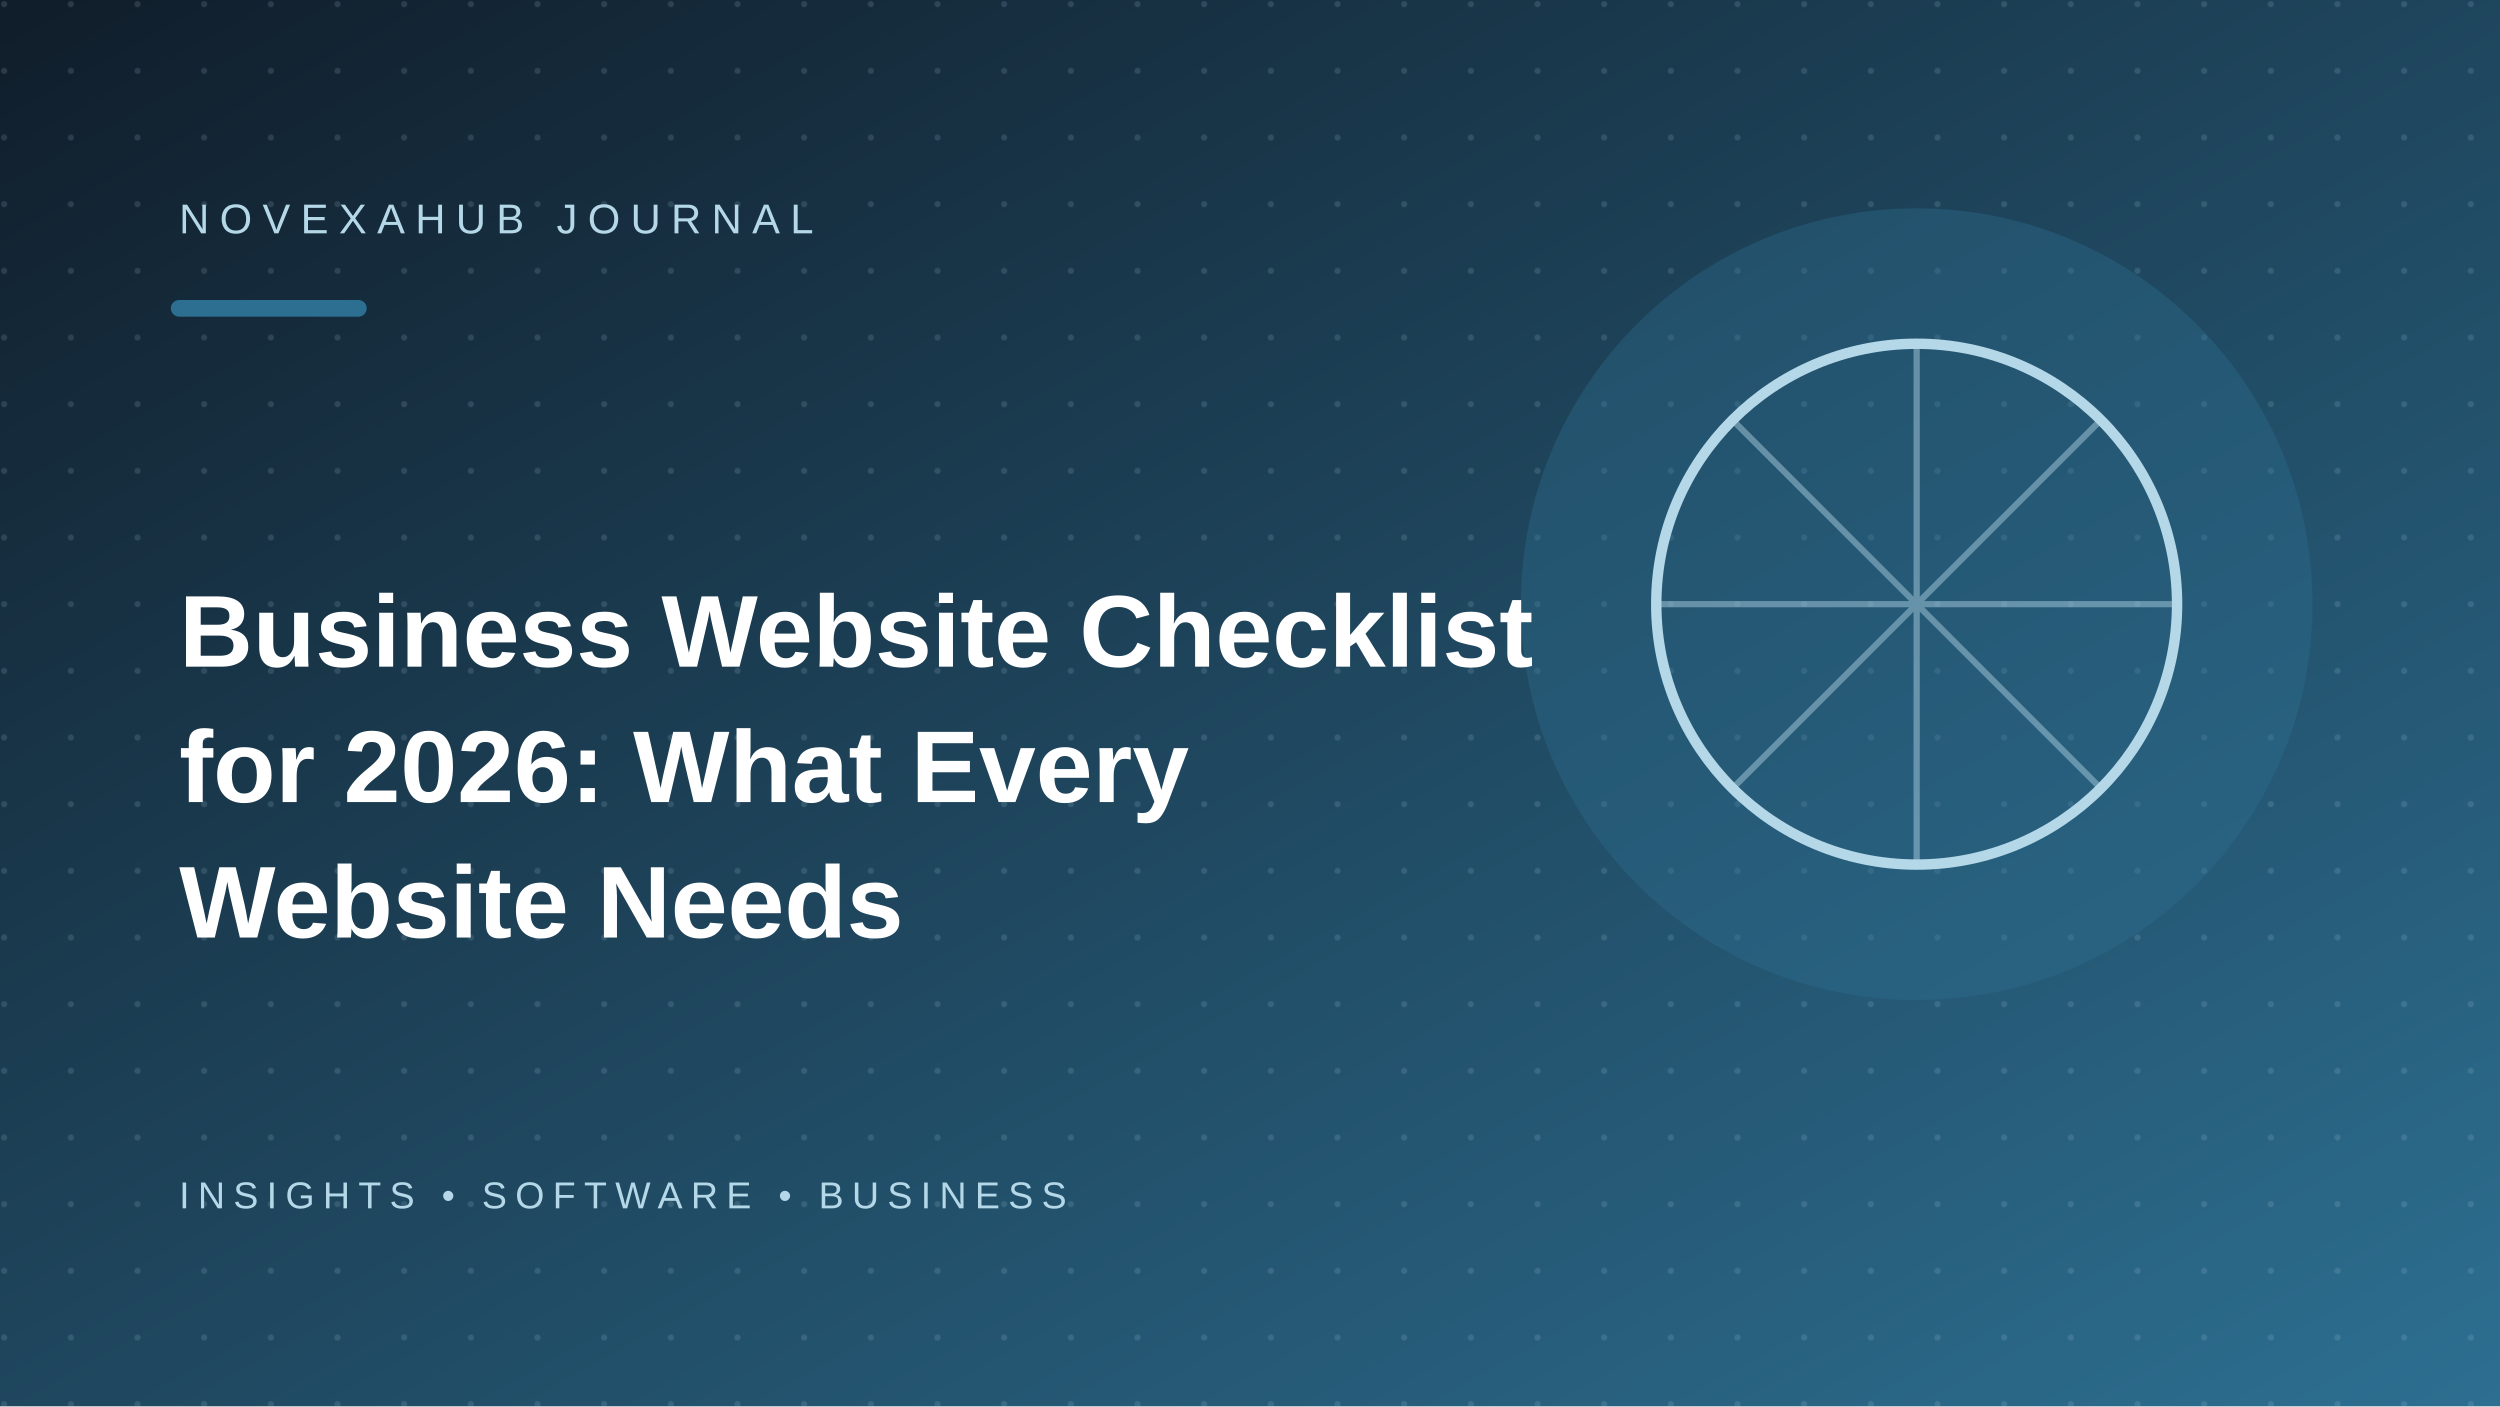
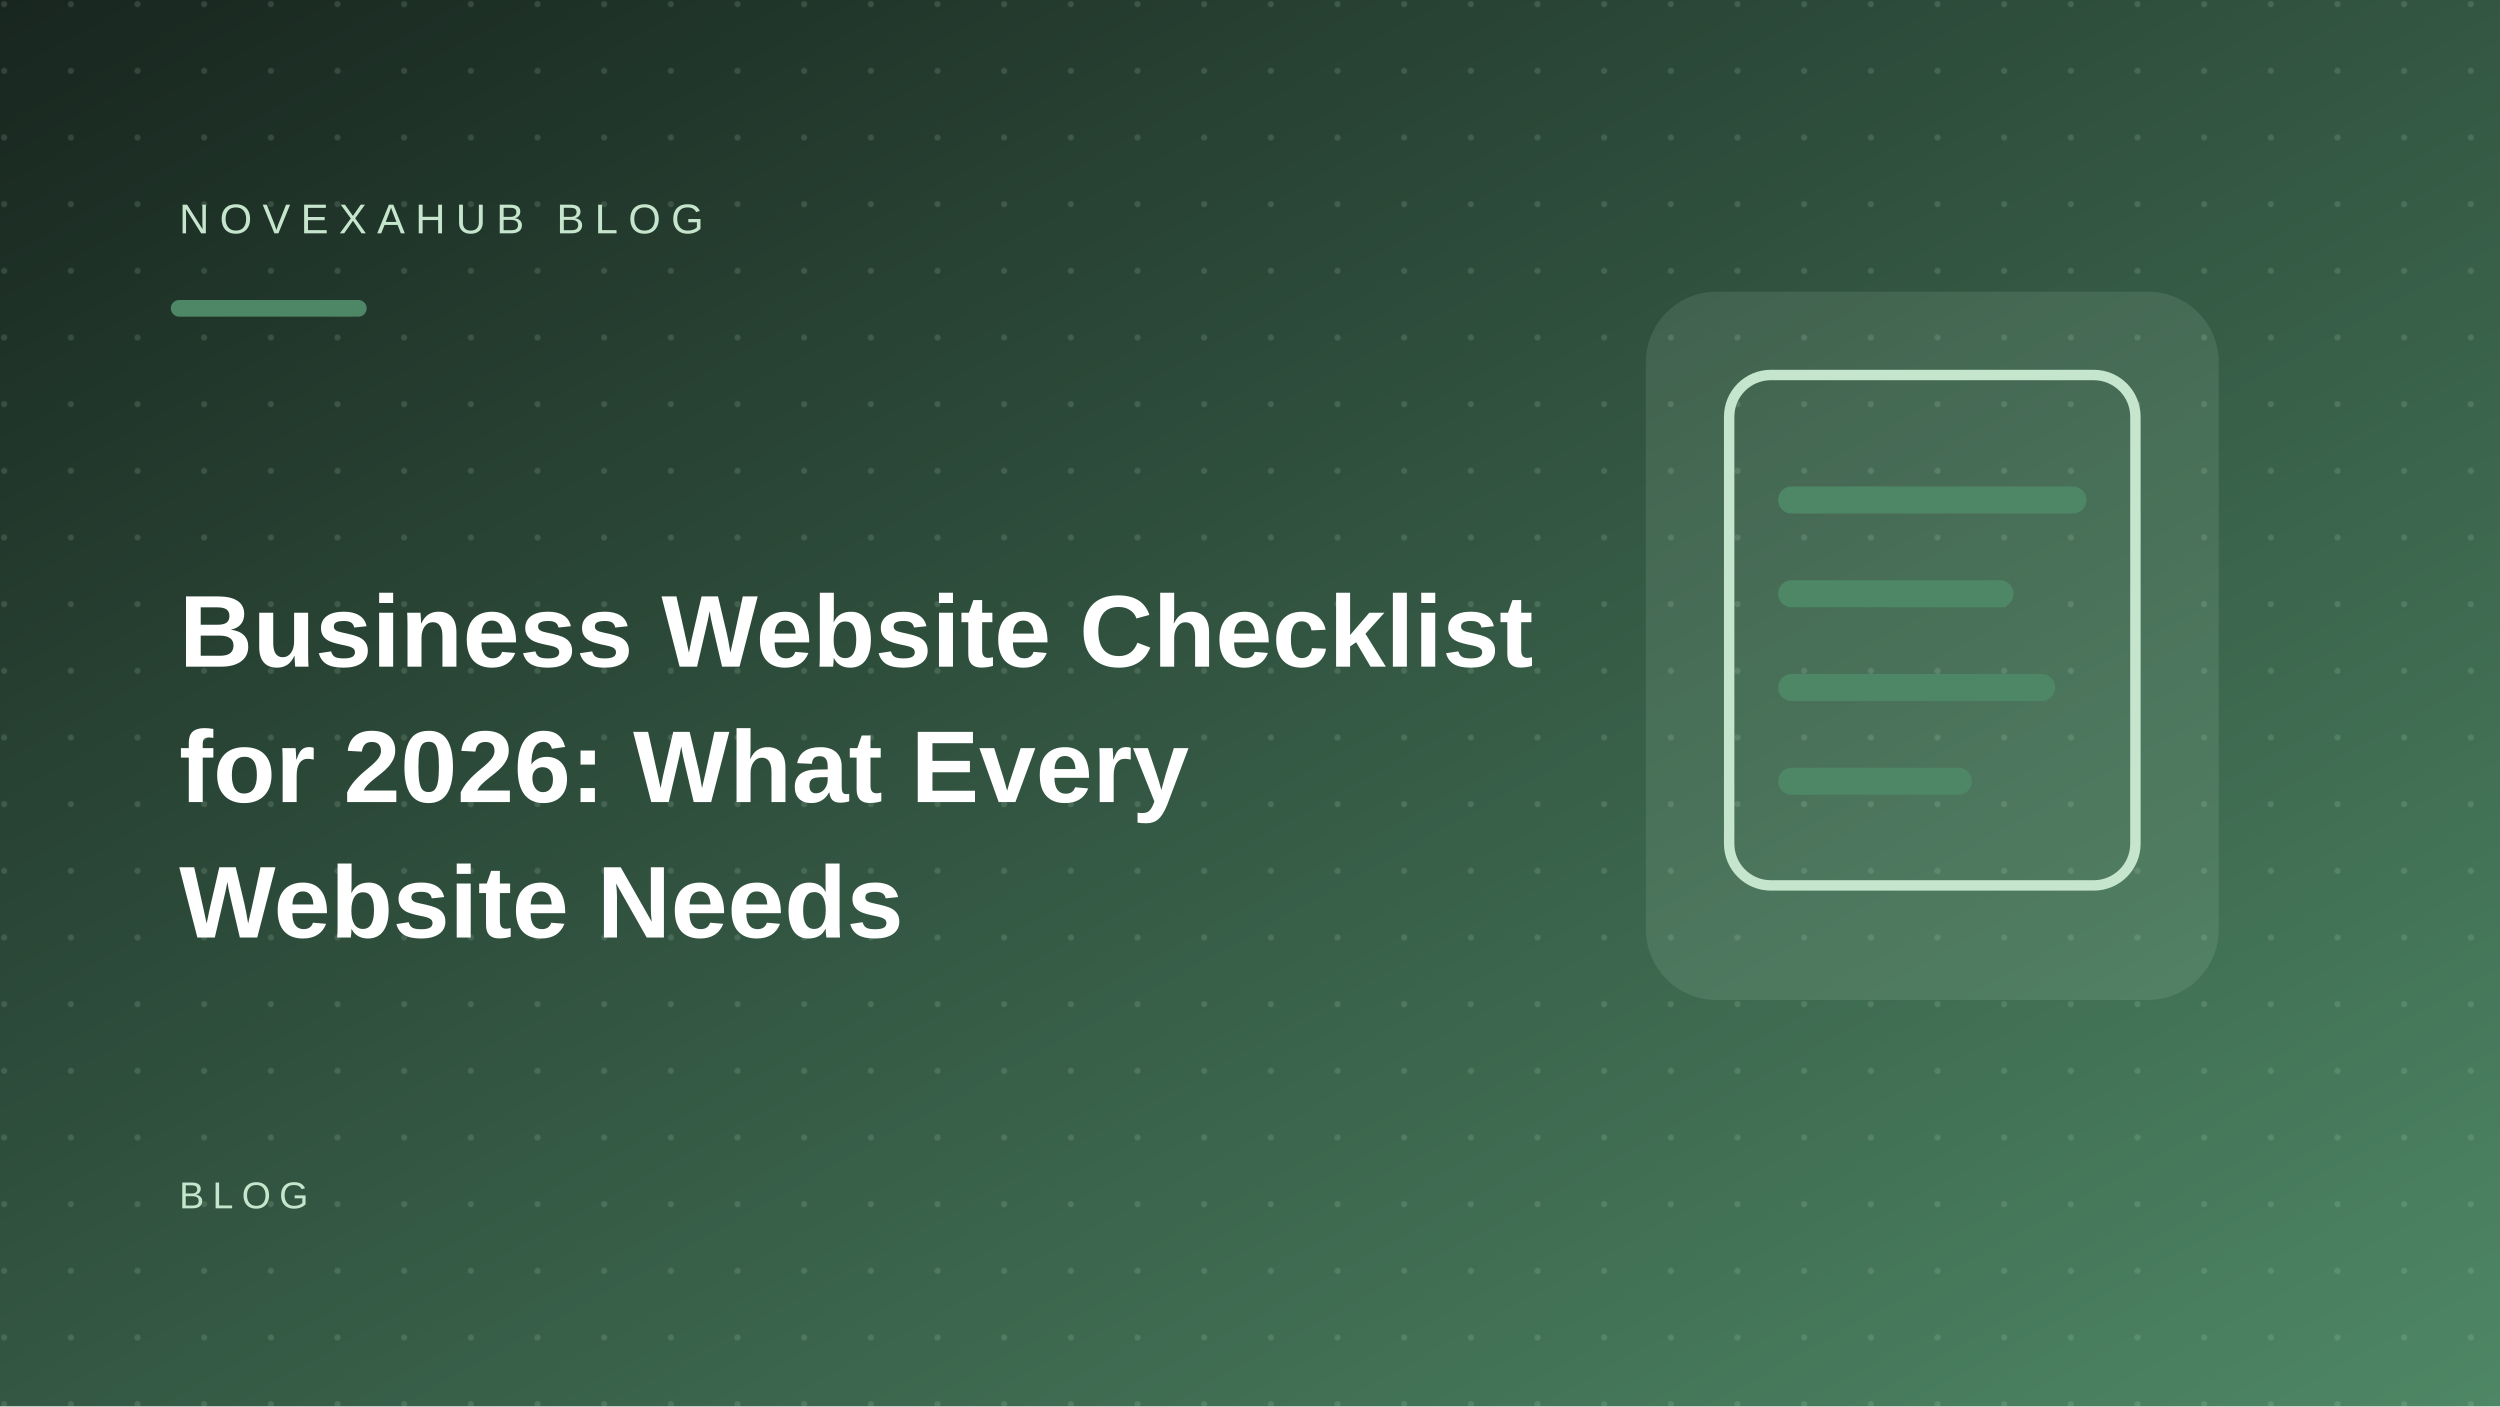
<svg xmlns="http://www.w3.org/2000/svg" width="1200" height="675" viewBox="0 0 1200 675">
  <defs>
    <linearGradient id="g" x2="1" y2="1">
-       <stop stop-color="#101d2a" />
-       <stop offset="1" stop-color="#2d6f91" />
+       <stop stop-color="#18261f" />
+       <stop offset="1" stop-color="#4e8765" />
    </linearGradient>
    <pattern id="p" width="32" height="32" patternUnits="userSpaceOnUse">
-       <circle cx="2" cy="2" r="1.5" fill="#b5d8e8" opacity=".15" />
+       <circle cx="2" cy="2" r="1.5" fill="#c6e5cd" opacity=".15" />
    </pattern>
  </defs>
  <rect width="1200" height="675" fill="url(#g)" />
  <rect width="1200" height="675" fill="url(#p)" />
-   <circle cx="920" cy="290" r="190" fill="#2d6f91" opacity=".35" />
-   <circle cx="920" cy="290" r="125" fill="none" stroke="#b5d8e8" stroke-width="5" />
-   <path d="M795 290h250M920 165v250M832 202l176 176M1008 202L832 378" stroke="#b5d8e8" stroke-width="3" opacity=".45" />
-   <text x="86" y="112" font-family="Arial,sans-serif" font-size="20" letter-spacing="5" fill="#b5d8e8">NOVEXAHUB JOURNAL</text>
-   <path d="M86 148h86" stroke="#2d6f91" stroke-width="8" stroke-linecap="round" />
+   <rect x="790" y="140" width="275" height="340" rx="34" fill="#c6e5cd" opacity=".12" />
+   <rect x="830" y="180" width="195" height="245" rx="20" fill="none" stroke="#c6e5cd" stroke-width="5" />
+   <path d="M860 240h135M860 285h100M860 330h120M860 375h80" stroke="#4e8765" stroke-width="13" stroke-linecap="round" />
+   <text x="86" y="112" font-family="Arial,sans-serif" font-size="20" letter-spacing="5" fill="#c6e5cd">NOVEXAHUB BLOG</text>
+   <path d="M86 148h86" stroke="#4e8765" stroke-width="8" stroke-linecap="round" />
  <text x="86" y="320" font-family="Arial,sans-serif" font-size="49" font-weight="700" fill="#fff">Business Website Checklist</text>
  <text x="86" y="385" font-family="Arial,sans-serif" font-size="49" font-weight="700" fill="#fff">for 2026: What Every</text>
  <text x="86" y="450" font-family="Arial,sans-serif" font-size="49" font-weight="700" fill="#fff">Website Needs</text>
-   <text x="86" y="580" font-family="Arial,sans-serif" font-size="18" letter-spacing="4" fill="#b5d8e8">INSIGHTS • SOFTWARE • BUSINESS</text>
+   <text x="86" y="580" font-family="Arial,sans-serif" font-size="18" letter-spacing="4" fill="#c6e5cd">BLOG</text>
</svg>
